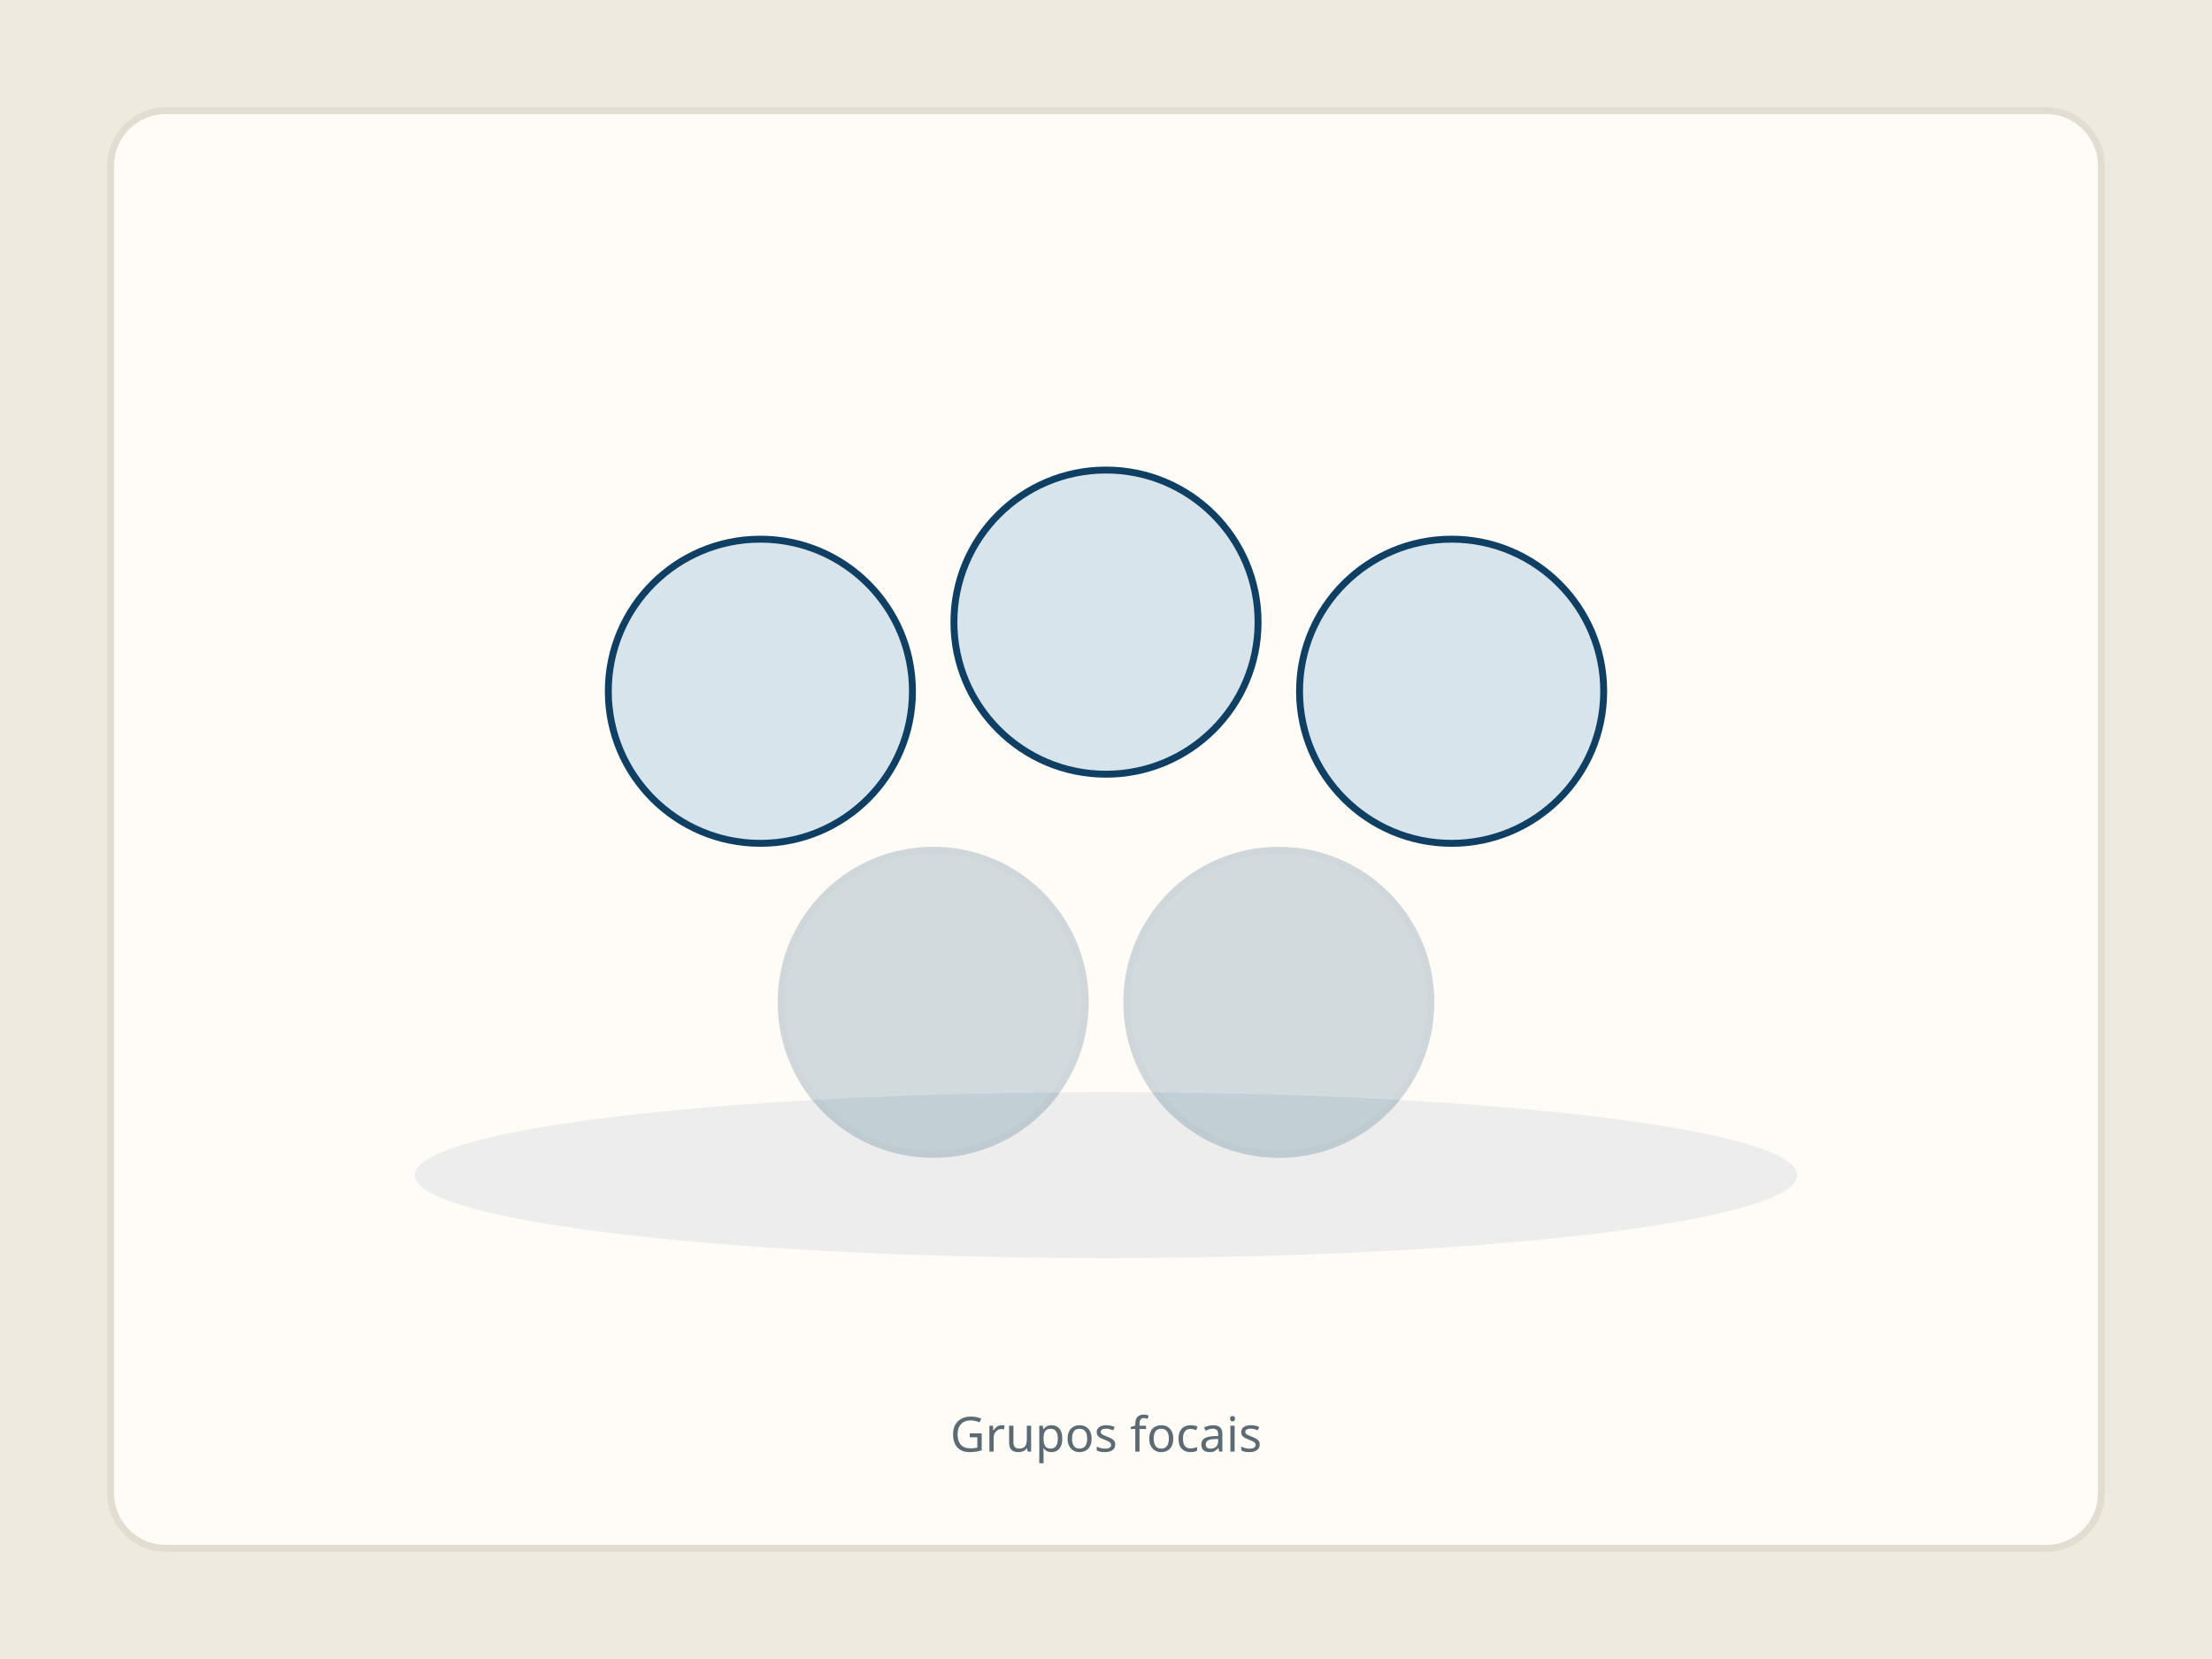
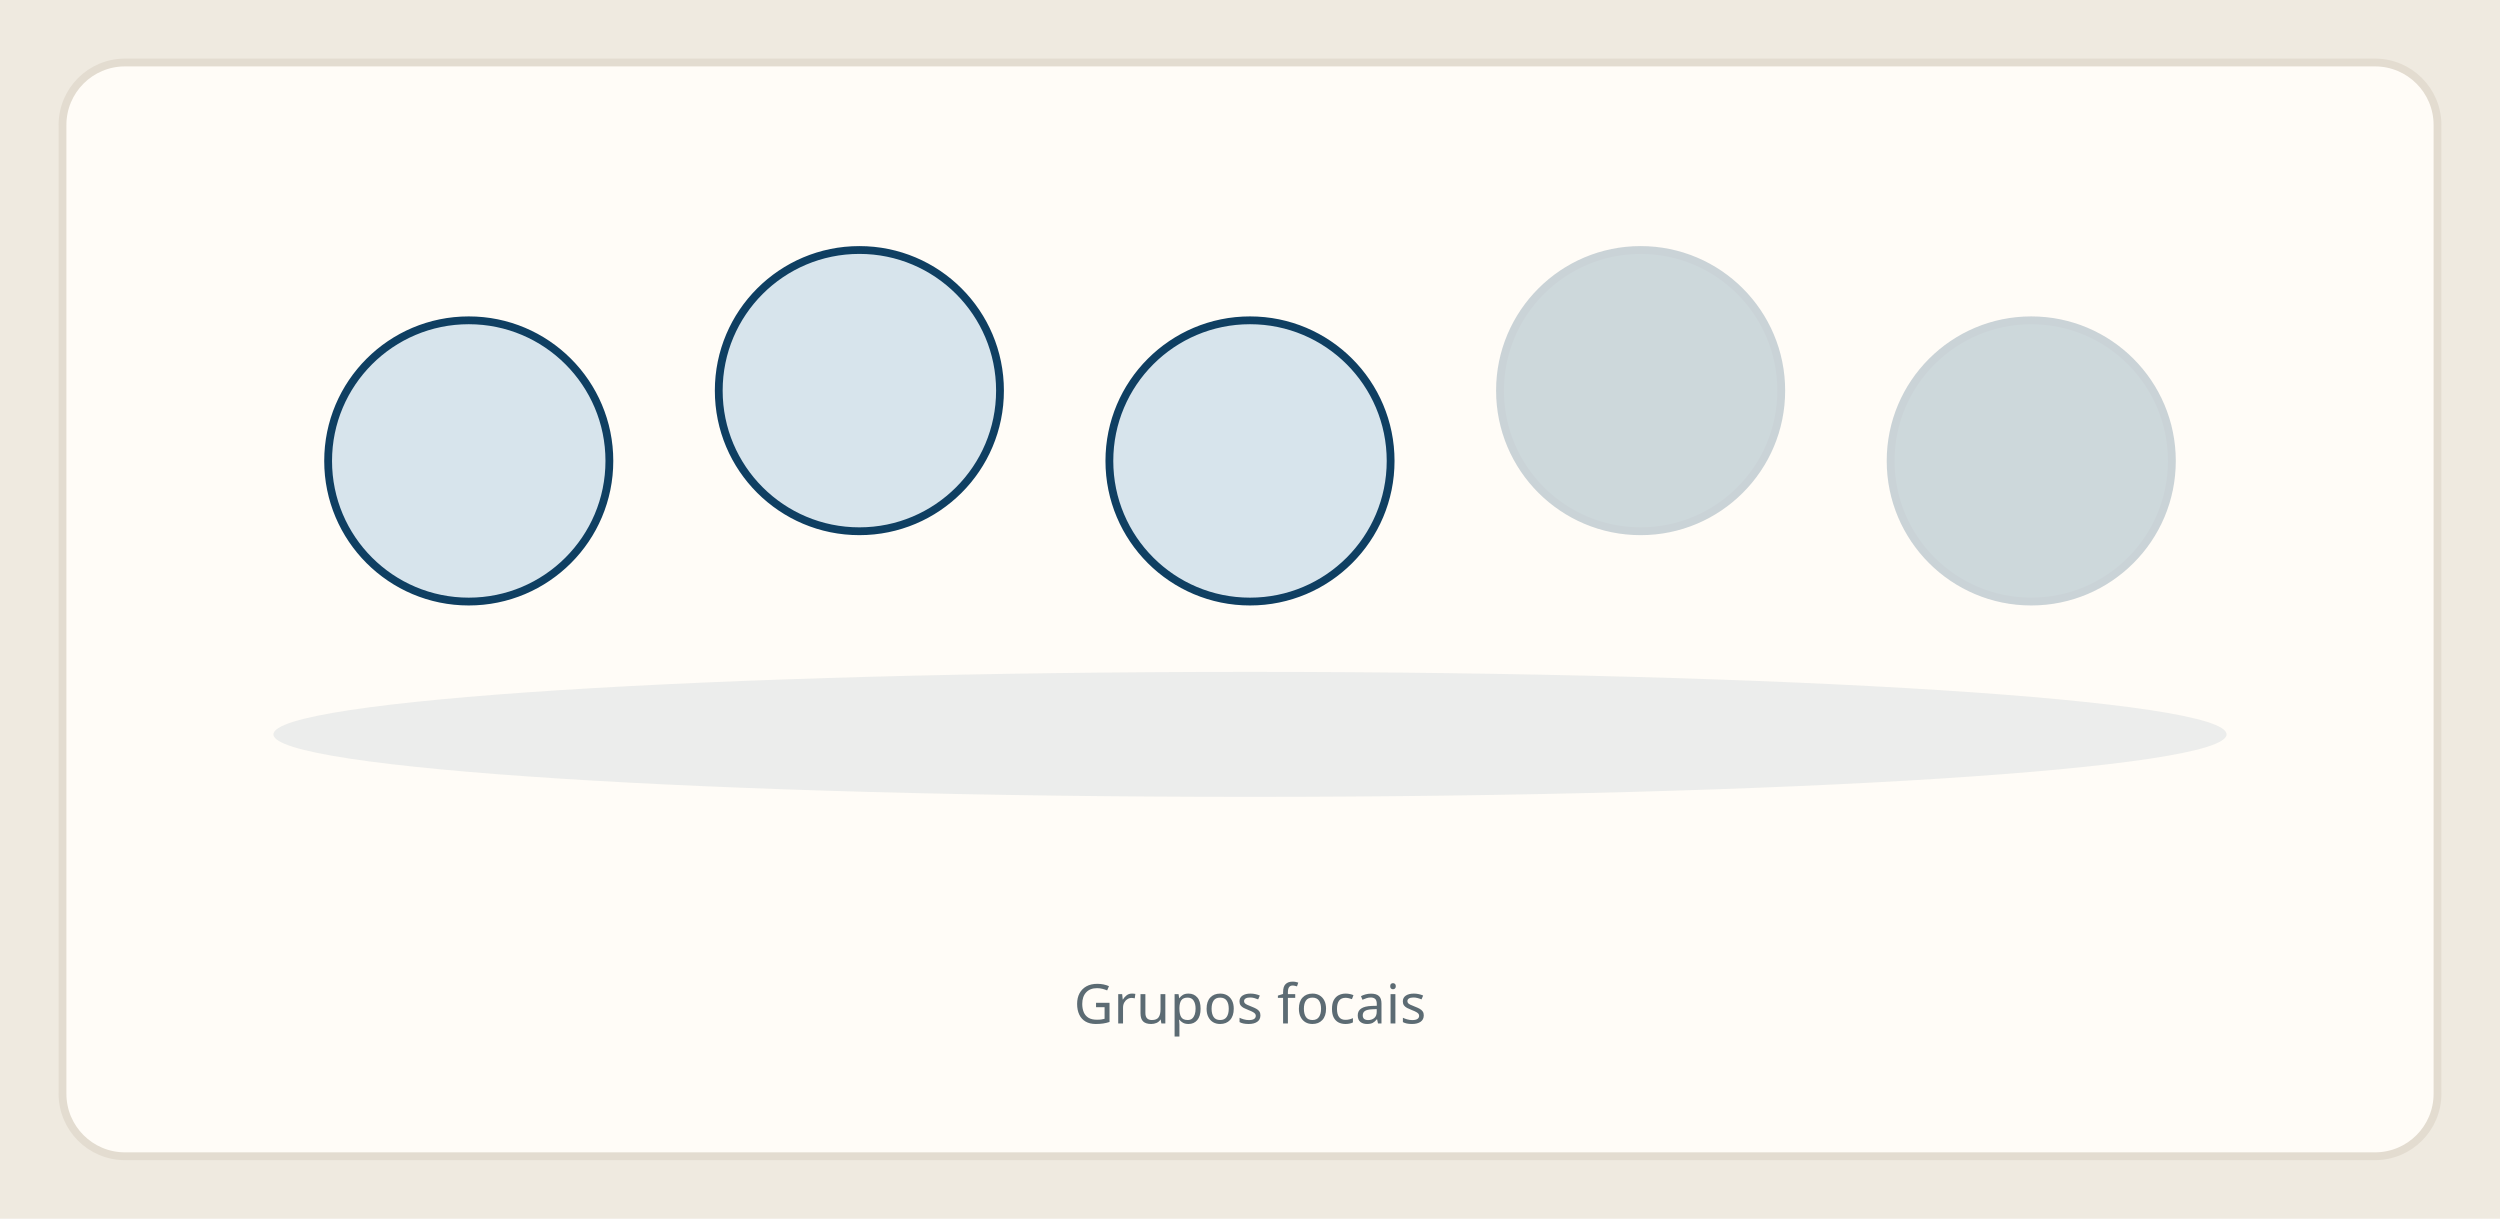
- <svg xmlns="http://www.w3.org/2000/svg" viewBox="0 0 640 480">
-   <rect width="640" height="480" fill="#efeae0" />
-   <rect x="32" y="32" width="576" height="416" rx="16" fill="#fffcf7" stroke="#e3dcd0" stroke-width="2" />
-   <circle cx="220" cy="200" r="44" fill="#d7e4ec" stroke="#0f3f62" stroke-width="2" />
-   <circle cx="320" cy="180" r="44" fill="#d7e4ec" stroke="#0f3f62" stroke-width="2" />
-   <circle cx="420" cy="200" r="44" fill="#d7e4ec" stroke="#0f3f62" stroke-width="2" />
-   <circle cx="270" cy="290" r="44" fill="#1a5678" opacity="0.2" stroke="#0f3f62" stroke-width="2" />
-   <circle cx="370" cy="290" r="44" fill="#1a5678" opacity="0.2" stroke="#0f3f62" stroke-width="2" />
-   <ellipse cx="320" cy="340" rx="200" ry="24" fill="#0f3f62" opacity="0.08" />
-   <text x="320" y="420" text-anchor="middle" font-family="system-ui,sans-serif" font-size="14" fill="#5c6b73">Grupos focais</text>
+ <svg xmlns="http://www.w3.org/2000/svg" viewBox="0 0 640 312">
+   <rect width="640" height="312" fill="#efeae0" />
+   <rect x="16" y="16" width="608" height="280" rx="16" fill="#fffcf7" stroke="#e3dcd0" stroke-width="2" />
+   <circle cx="120" cy="118" r="36" fill="#d7e4ec" stroke="#0f3f62" stroke-width="2" />
+   <circle cx="220" cy="100" r="36" fill="#d7e4ec" stroke="#0f3f62" stroke-width="2" />
+   <circle cx="320" cy="118" r="36" fill="#d7e4ec" stroke="#0f3f62" stroke-width="2" />
+   <circle cx="420" cy="100" r="36" fill="#1a5678" opacity="0.22" stroke="#0f3f62" stroke-width="2" />
+   <circle cx="520" cy="118" r="36" fill="#1a5678" opacity="0.22" stroke="#0f3f62" stroke-width="2" />
+   <ellipse cx="320" cy="188" rx="250" ry="16" fill="#0f3f62" opacity="0.08" />
+   <text x="320" y="262" text-anchor="middle" font-family="system-ui,sans-serif" font-size="14" fill="#5c6b73">Grupos focais</text>
</svg>
